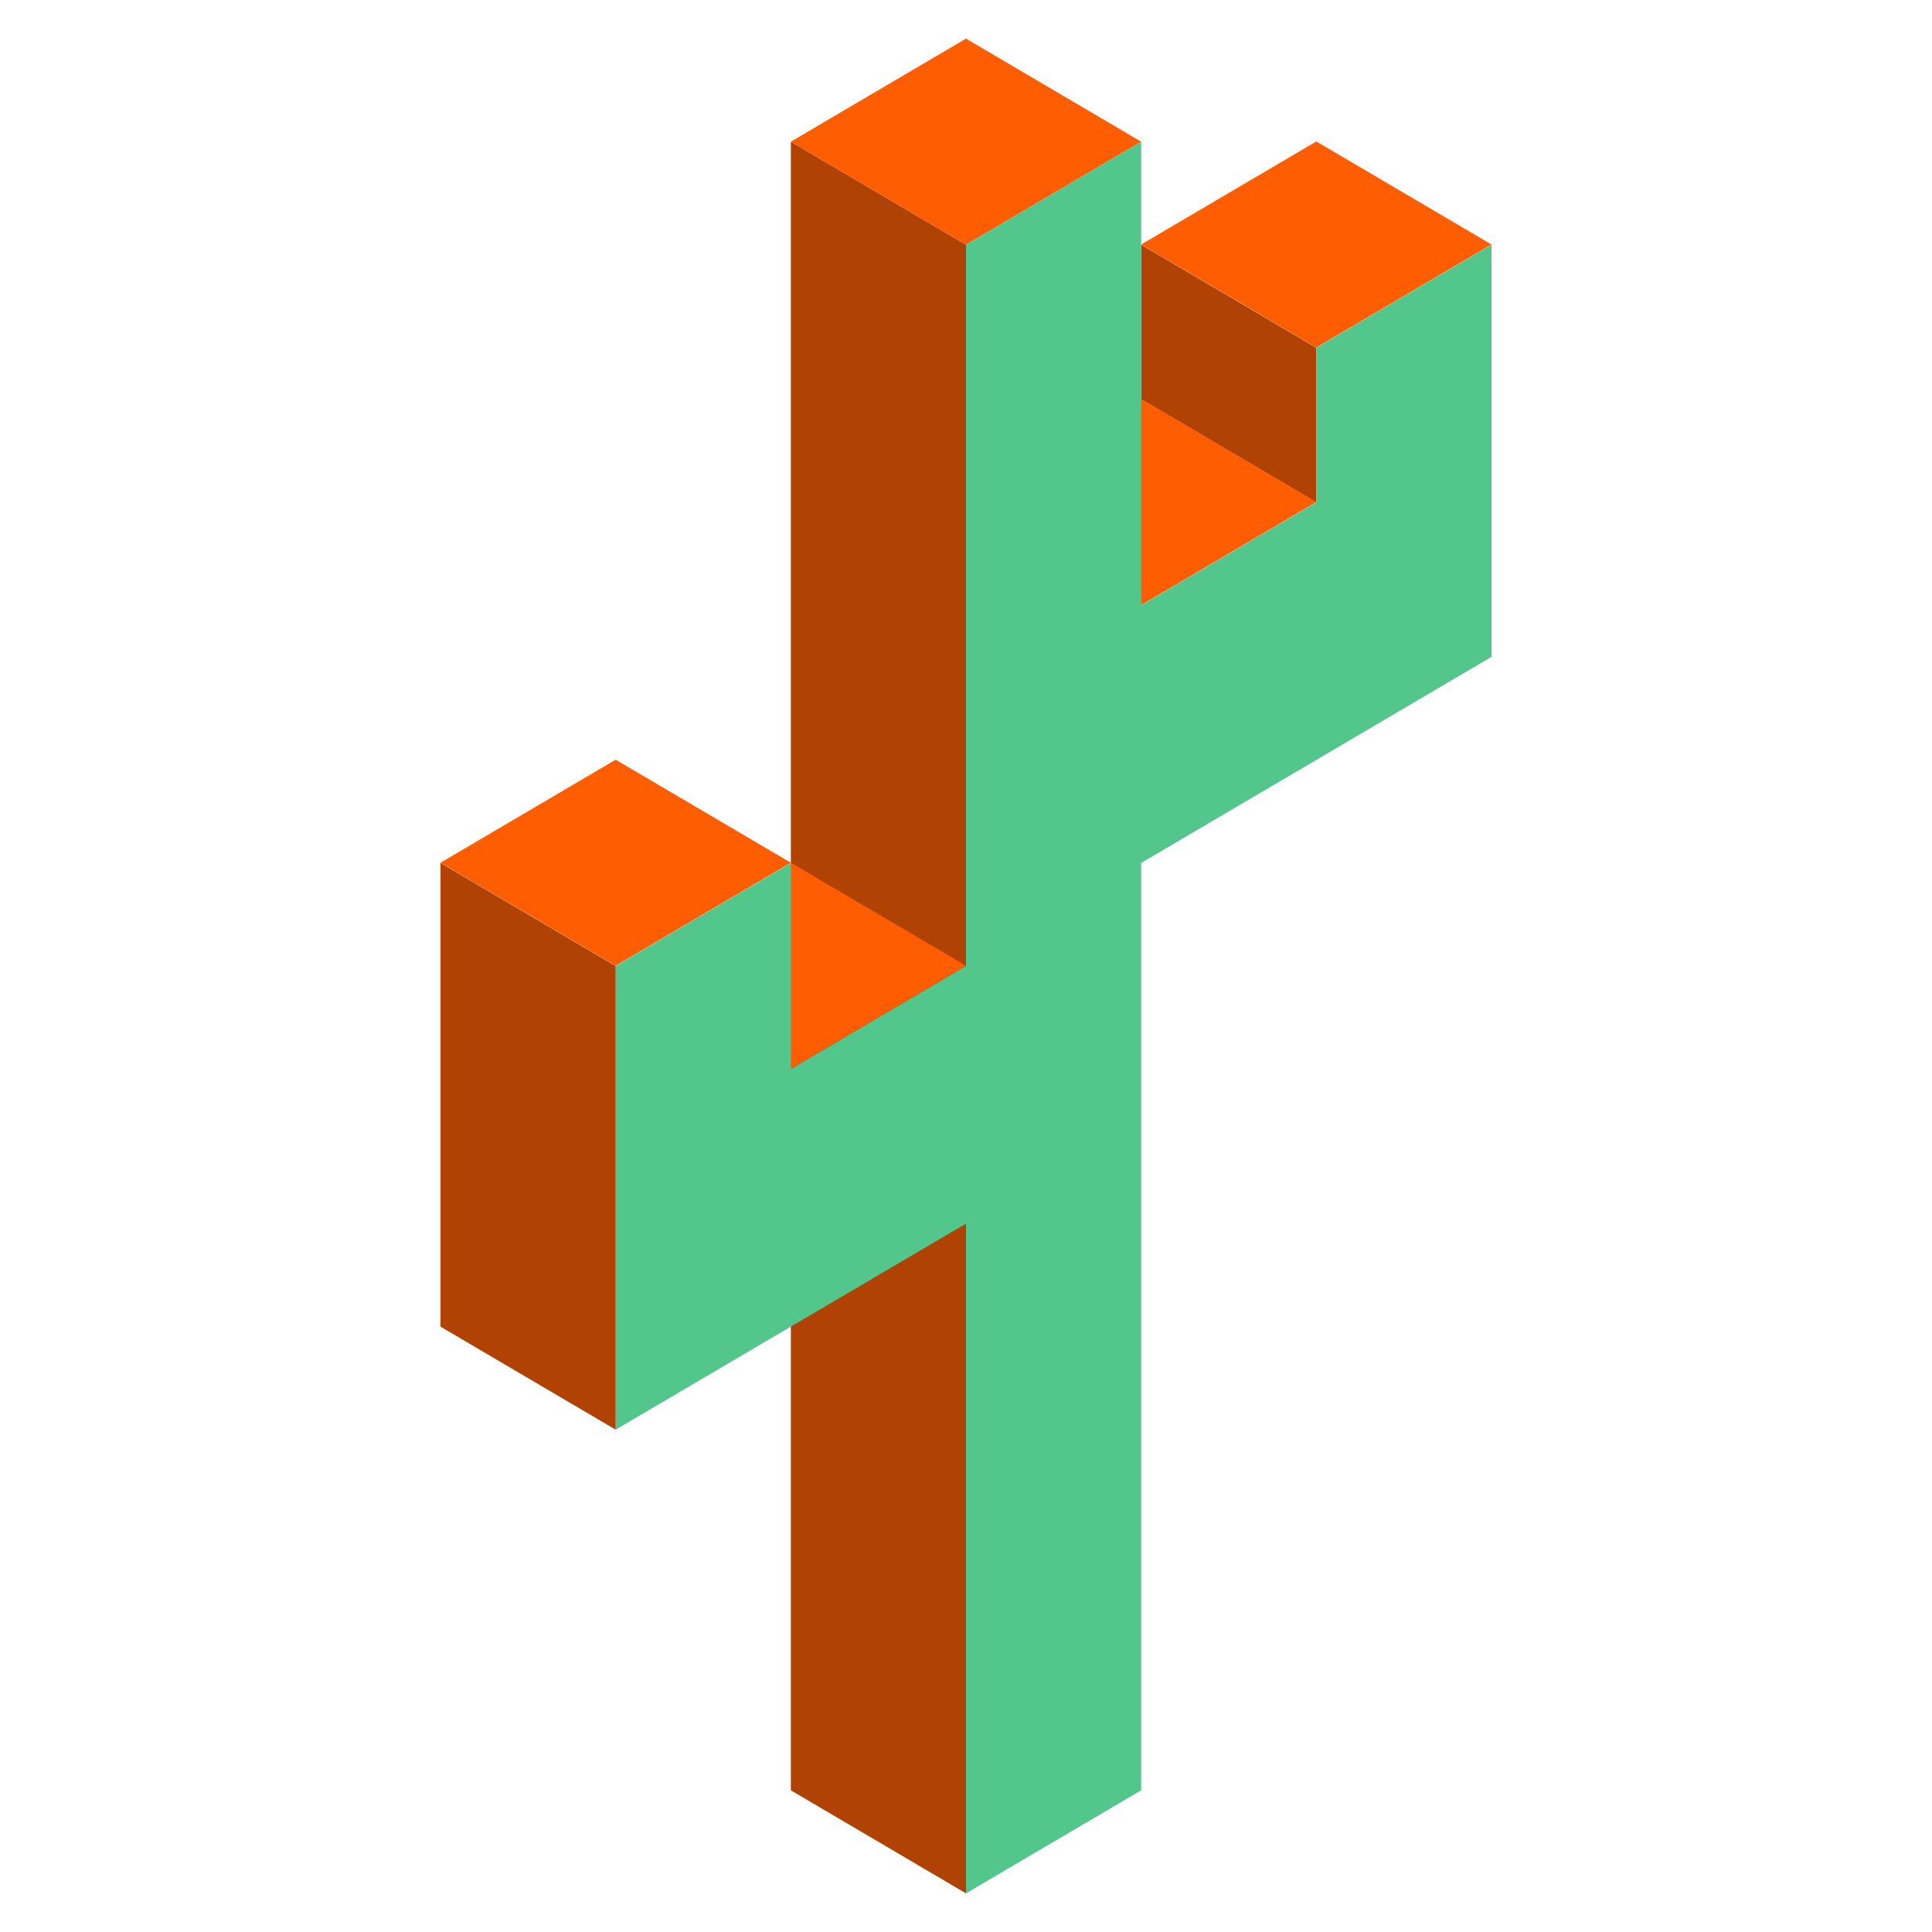
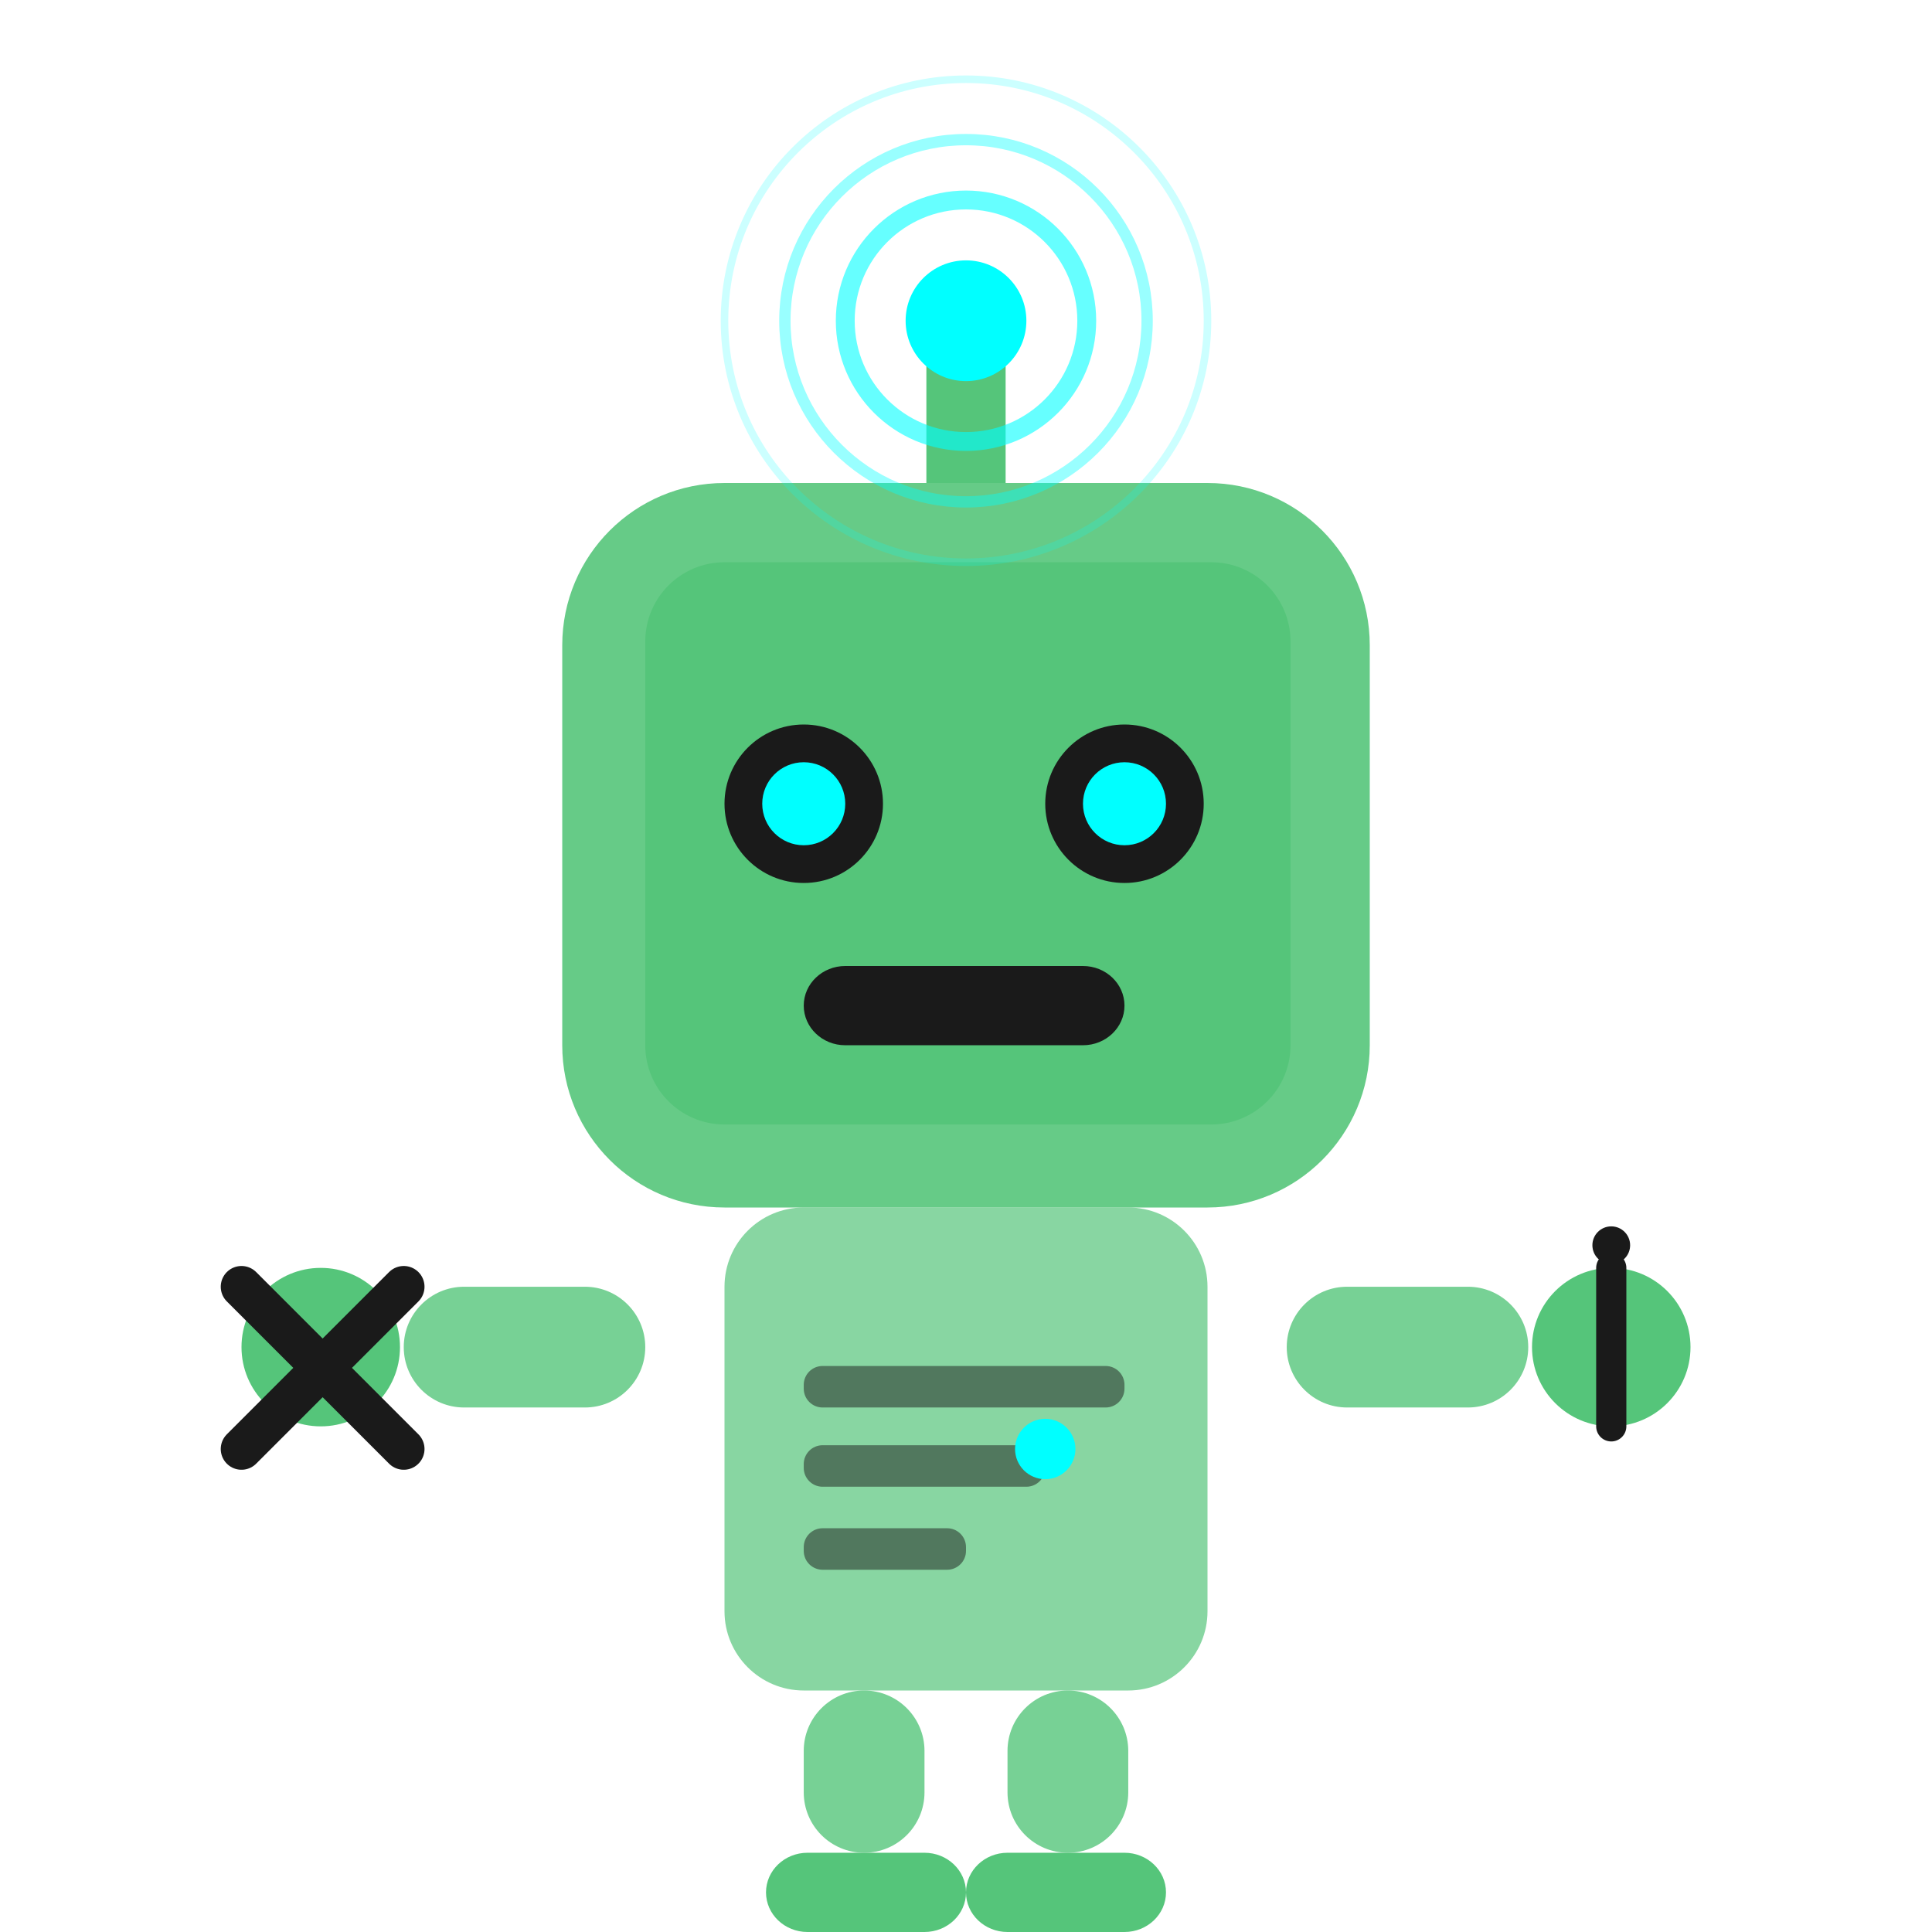
- <svg xmlns="http://www.w3.org/2000/svg" fill="none" viewBox="0 0 500 500">
-   <path fill="#B04304" d="M295.334 103.333v-40L340.667 90v40l-45.333-26.667ZM250.001 63.333l-45.334-26.666v426.666L250.001 490V63.333Z" />
-   <path fill="#FF5D01" d="m250.001 129.944 45.333-26.667 45.333 26.667-45.333 26.667-45.333-26.667ZM204.667 36.667 250.001 10l45.333 26.667-45.333 26.666-45.334-26.666ZM295.334 63.277l45.333-26.666L386 63.277l-45.333 26.667-45.333-26.667ZM114 223.277l45.333-26.667 45.334 26.667-45.334 26.667L114 223.277ZM250 249.944l-45.333-26.667v53.333L250 249.944Z" />
-   <path fill="#53C68C" d="m250 63.333 45.333-26.666v120L340.667 130V90L386 63.333V170l-90.667 53.333v240L250 490V316.667L159.333 370V250l45.334-26.667v53.334L250 250V63.333Z" />
-   <path fill="#B04304" d="M159.333 250 114 223.334v120L159.333 370V250Z" />
+ <svg xmlns="http://www.w3.org/2000/svg" width="512" height="512" viewBox="0 0 512 512" fill="none">
+   <rect x="149" y="128" width="214" height="192" rx="43" fill="#55C57A" opacity="0.9" />
+   <rect x="171" y="149" width="171" height="149" rx="21" fill="#55C57A" />
+   <circle cx="213" cy="213" r="21" fill="#1a1a1a" />
+   <circle cx="298" cy="213" r="21" fill="#1a1a1a" />
+   <circle cx="213" cy="213" r="11" fill="#00FFFF" />
+   <circle cx="298" cy="213" r="11" fill="#00FFFF" />
+   <rect x="213" y="256" width="85" height="21" rx="11" fill="#1a1a1a" />
+   <rect x="192" y="320" width="128" height="128" rx="21" fill="#55C57A" opacity="0.7" />
+   <rect x="107" y="341" width="64" height="32" rx="16" fill="#55C57A" opacity="0.8" />
+   <rect x="341" y="341" width="64" height="32" rx="16" fill="#55C57A" opacity="0.8" />
+   <circle cx="85" cy="357" r="21" fill="#55C57A" />
+   <circle cx="427" cy="357" r="21" fill="#55C57A" />
+   <path d="M64 341L107 384M64 384L107 341" stroke="#1a1a1a" stroke-width="11" stroke-linecap="round" />
+   <line x1="427" y1="336" x2="427" y2="378" stroke="#1a1a1a" stroke-width="8" stroke-linecap="round" />
+   <circle cx="427" cy="330" r="5" fill="#1a1a1a" />
+   <rect x="213" y="448" width="32" height="43" rx="16" fill="#55C57A" opacity="0.8" />
+   <rect x="267" y="448" width="32" height="43" rx="16" fill="#55C57A" opacity="0.8" />
+   <rect x="203" y="491" width="53" height="21" rx="11" fill="#55C57A" />
+   <rect x="256" y="491" width="53" height="21" rx="11" fill="#55C57A" />
+   <line x1="256" y1="128" x2="256" y2="85" stroke="#55C57A" stroke-width="21" />
+   <circle cx="256" cy="85" r="16" fill="#00FFFF" />
+   <circle cx="256" cy="85" r="32" stroke="#00FFFF" stroke-width="5" fill="none" opacity="0.6" />
+   <circle cx="256" cy="85" r="48" stroke="#00FFFF" stroke-width="3" fill="none" opacity="0.4" />
+   <circle cx="256" cy="85" r="64" stroke="#00FFFF" stroke-width="2" fill="none" opacity="0.2" />
+   <rect x="213" y="362" width="85" height="11" rx="5" fill="#1a1a1a" opacity="0.5" />
+   <rect x="213" y="383" width="64" height="11" rx="5" fill="#1a1a1a" opacity="0.5" />
+   <rect x="213" y="405" width="43" height="11" rx="5" fill="#1a1a1a" opacity="0.5" />
+   <circle cx="277" cy="384" r="8" fill="#00FFFF" />
</svg>
